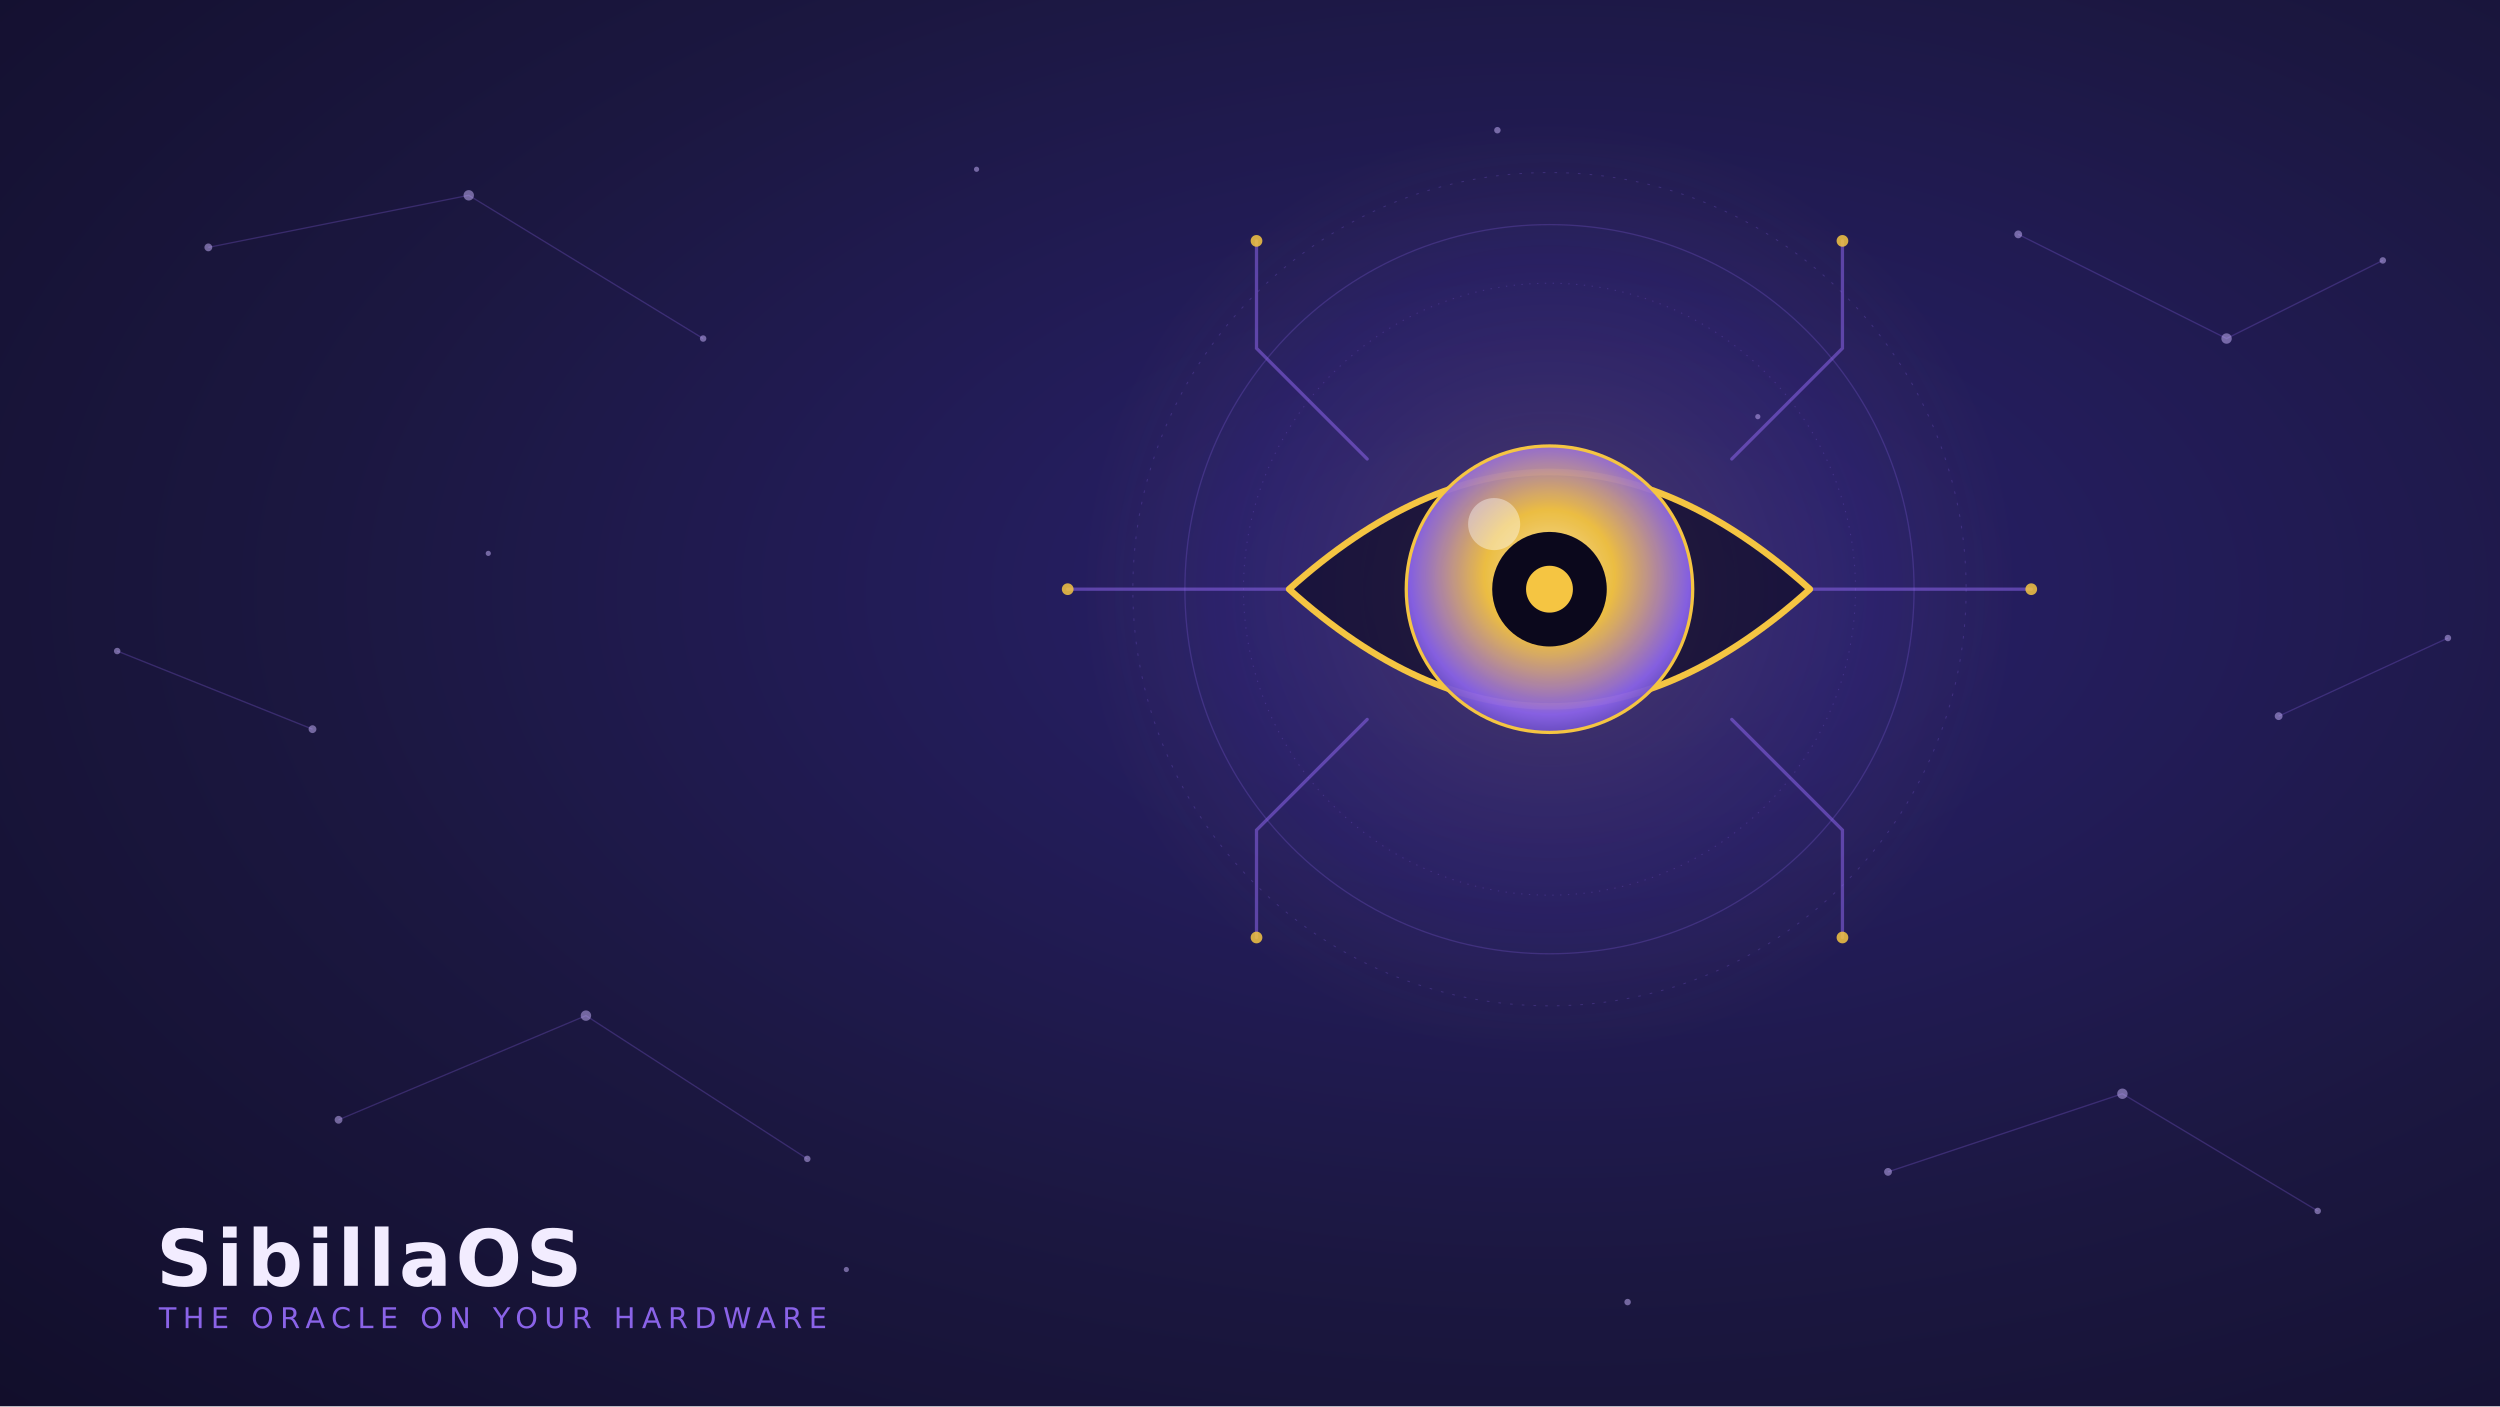
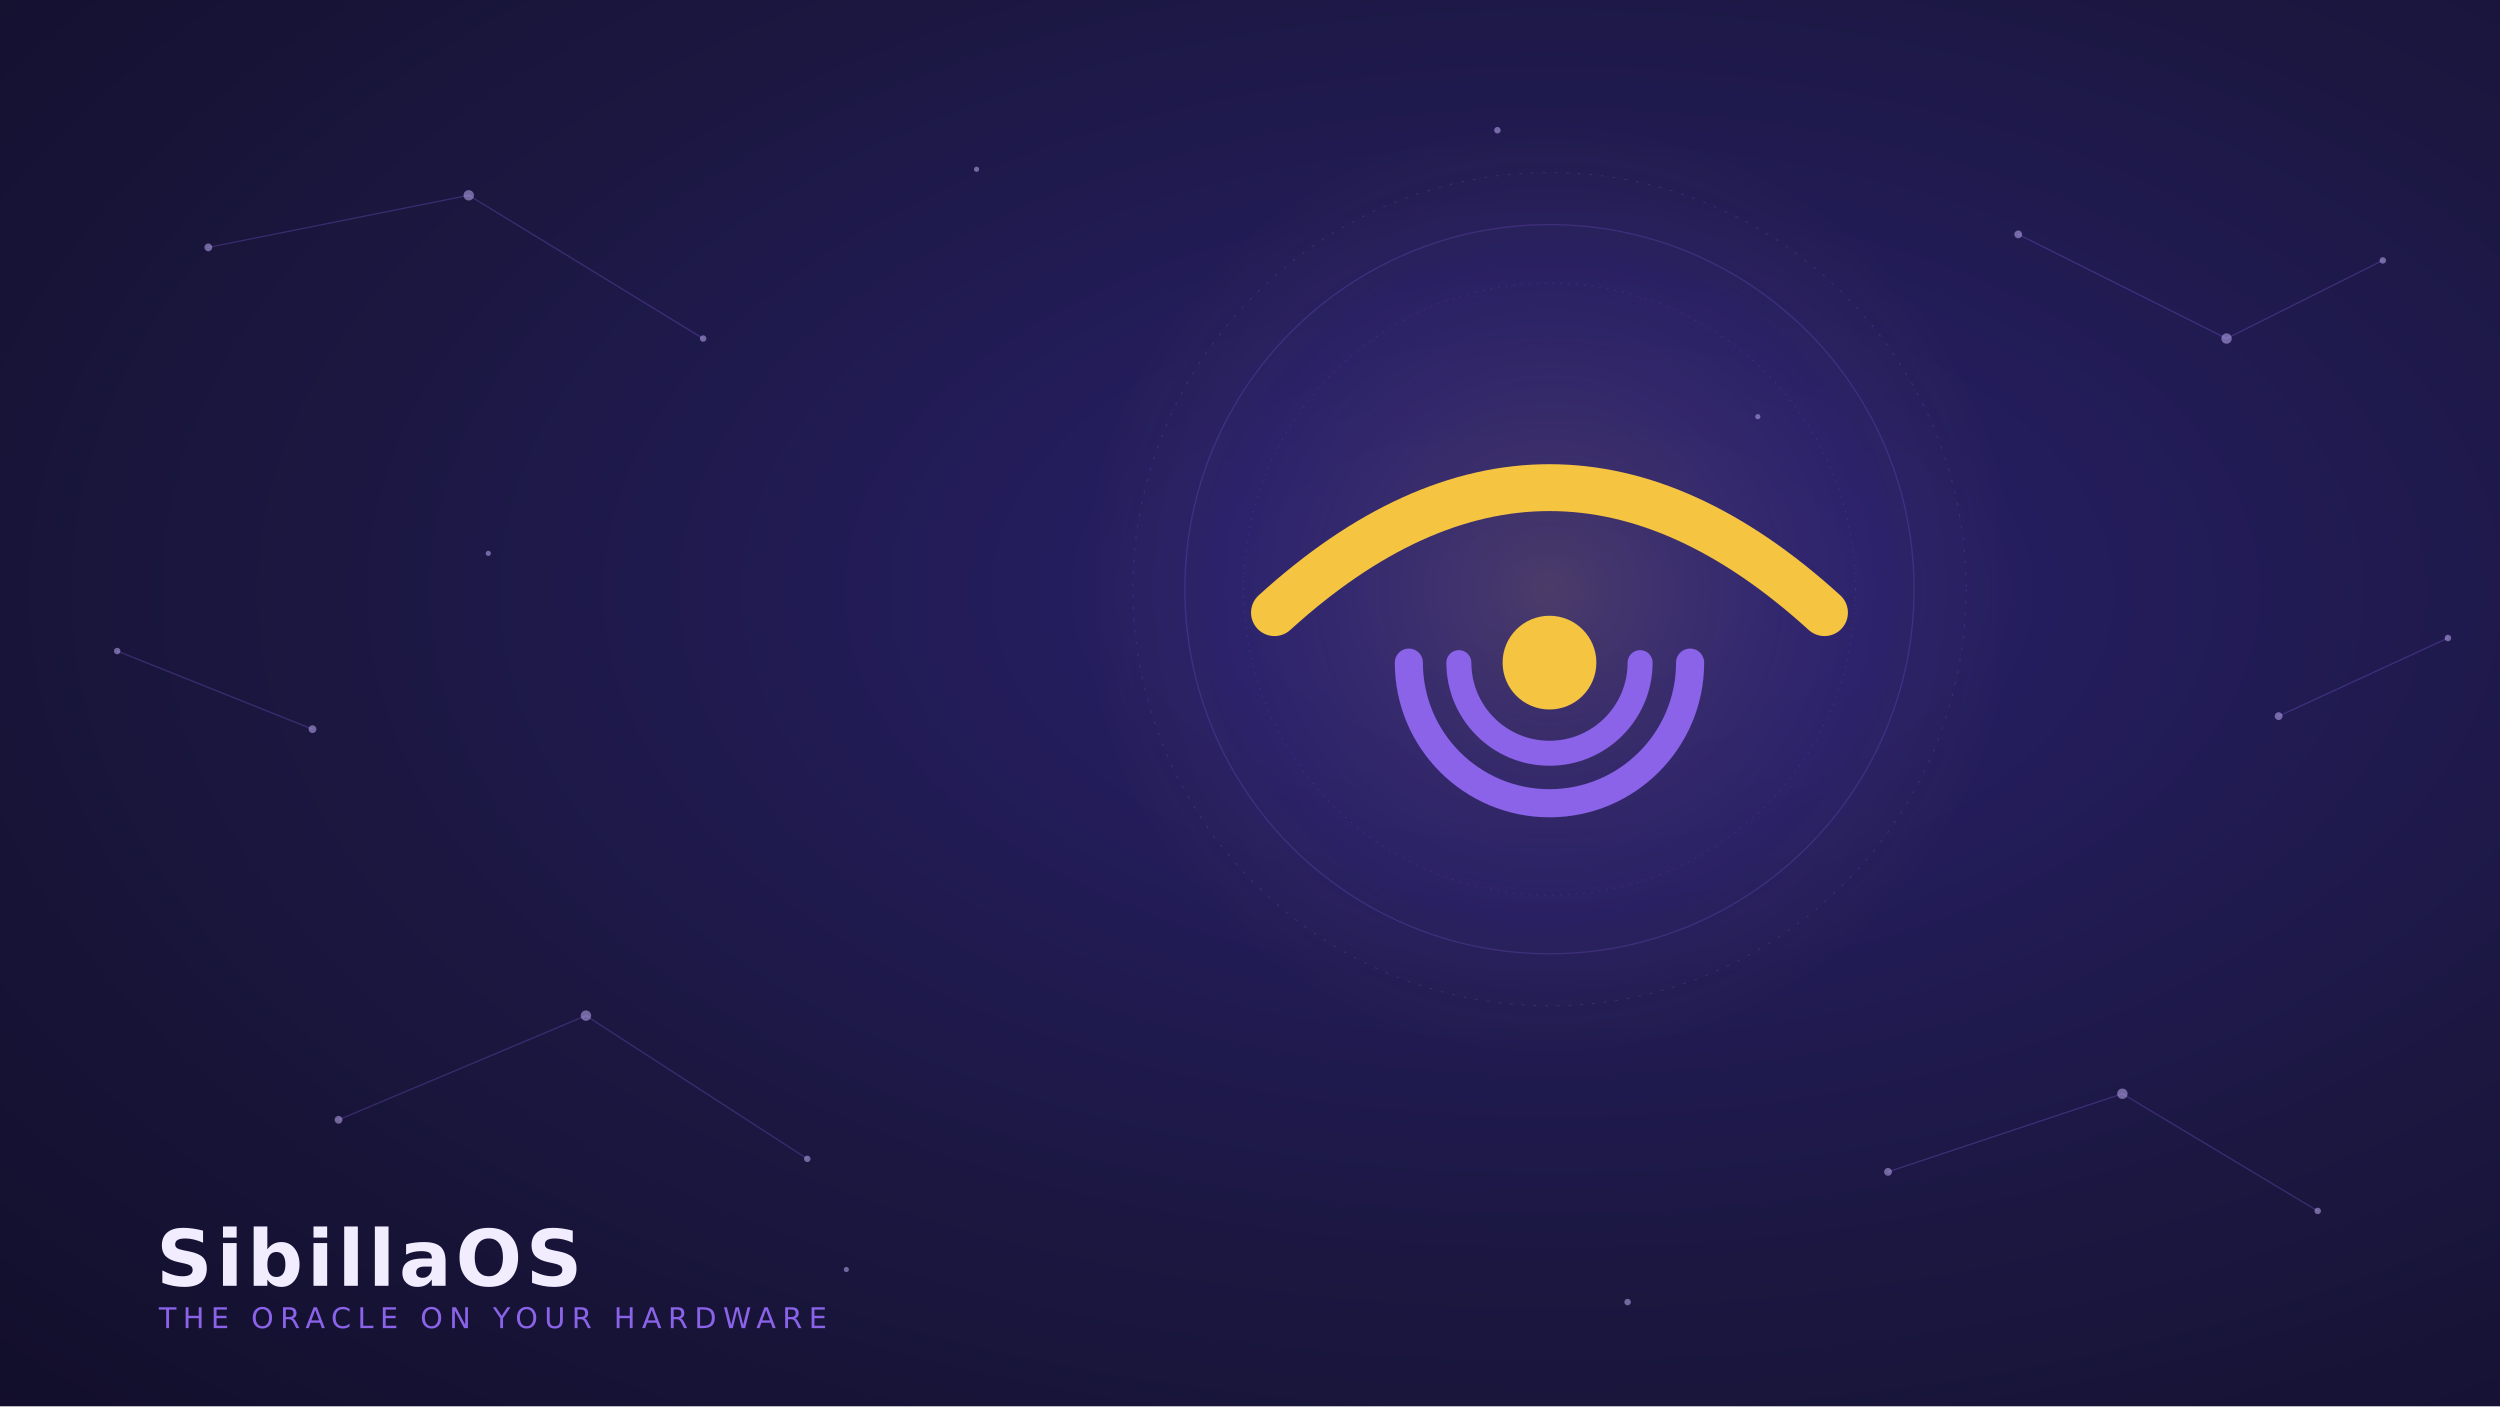
<svg xmlns="http://www.w3.org/2000/svg" viewBox="0 0 3840 2160" width="3840" height="2160">
  <defs>
    <radialGradient id="sky" cx="0.62" cy="0.42" r="1.1">
      <stop offset="0" stop-color="#2a2170" />
      <stop offset="0.45" stop-color="#1b1740" />
      <stop offset="1" stop-color="#0b081c" />
    </radialGradient>
    <radialGradient id="halo" cx="0.5" cy="0.5" r="0.5">
-       <stop offset="0" stop-color="#f5c542" stop-opacity="0.18" />
+       <stop offset="0" stop-color="#f5c542" stop-opacity="0.16" />
      <stop offset="0.7" stop-color="#8a63e8" stop-opacity="0.06" />
      <stop offset="1" stop-color="#f5c542" stop-opacity="0" />
-     </radialGradient>
-     <radialGradient id="iris" cx="0.5" cy="0.45" r="0.65">
-       <stop offset="0" stop-color="#ffe9a8" />
-       <stop offset="0.35" stop-color="#f5c542" />
-       <stop offset="0.75" stop-color="#8a63e8" />
-       <stop offset="1" stop-color="#3d2f8f" />
    </radialGradient>
  </defs>
  <rect width="3840" height="2160" fill="url(#sky)" />
  <g stroke="#8a63e8" stroke-width="2" opacity="0.28">
    <path d="M320 380 L720 300 L1080 520" fill="none" />
    <path d="M520 1720 L900 1560 L1240 1780" fill="none" />
    <path d="M3100 360 L3420 520 L3660 400" fill="none" />
    <path d="M2900 1800 L3260 1680 L3560 1860" fill="none" />
    <path d="M180 1000 L480 1120" fill="none" />
    <path d="M3500 1100 L3760 980" fill="none" />
  </g>
  <g fill="#cbb7ff" opacity="0.5">
    <circle cx="320" cy="380" r="6" />
    <circle cx="720" cy="300" r="8" />
    <circle cx="1080" cy="520" r="5" />
    <circle cx="520" cy="1720" r="6" />
    <circle cx="900" cy="1560" r="8" />
    <circle cx="1240" cy="1780" r="5" />
    <circle cx="3100" cy="360" r="6" />
    <circle cx="3420" cy="520" r="8" />
    <circle cx="3660" cy="400" r="5" />
    <circle cx="2900" cy="1800" r="6" />
    <circle cx="3260" cy="1680" r="8" />
    <circle cx="3560" cy="1860" r="5" />
    <circle cx="180" cy="1000" r="5" />
    <circle cx="480" cy="1120" r="6" />
    <circle cx="3500" cy="1100" r="6" />
    <circle cx="3760" cy="980" r="5" />
    <circle cx="1500" cy="260" r="4" />
    <circle cx="2300" cy="200" r="5" />
    <circle cx="2700" cy="640" r="4" />
    <circle cx="1300" cy="1950" r="4" />
    <circle cx="2500" cy="2000" r="5" />
    <circle cx="750" cy="850" r="4" />
  </g>
  <circle cx="2380" cy="905" r="720" fill="url(#halo)" />
-   <g fill="none" stroke="#8a63e8" stroke-opacity="0.25">
+   <g fill="none" stroke="#8a63e8" stroke-opacity="0.22">
    <circle cx="2380" cy="905" r="560" stroke-width="2" />
    <circle cx="2380" cy="905" r="640" stroke-width="1.5" stroke-dasharray="4 14" />
    <circle cx="2380" cy="905" r="470" stroke-width="1.5" stroke-dasharray="2 10" />
  </g>
-   <g stroke="#8a63e8" stroke-width="5" fill="none" stroke-linecap="round" opacity="0.55">
-     <path d="M1980 905 H1640" />
-     <path d="M2780 905 H3120" />
-     <path d="M2100 705 L1930 535 V370" />
-     <path d="M2660 705 L2830 535 V370" />
-     <path d="M2100 1105 L1930 1275 V1440" />
-     <path d="M2660 1105 L2830 1275 V1440" />
+   <g transform="translate(1765.6 297.8) scale(2.4)">
+     <path d="M80 268 Q 256 108 432 268" fill="none" stroke="#f5c542" stroke-width="30" stroke-linecap="round" />
+     <g fill="none" stroke="#8a63e8" stroke-linecap="round">
+       <path d="M166 300 A 90 90 0 0 0 346 300" stroke-width="18" />
+       <path d="M198 300 A 58 58 0 0 0 314 300" stroke-width="16" />
+     </g>
+     <circle cx="256" cy="300" r="30" fill="#f5c542" />
  </g>
-   <g fill="#f5c542" opacity="0.85">
-     <circle cx="1640" cy="905" r="9" />
-     <circle cx="3120" cy="905" r="9" />
-     <circle cx="1930" cy="370" r="9" />
-     <circle cx="2830" cy="370" r="9" />
-     <circle cx="1930" cy="1440" r="9" />
-     <circle cx="2830" cy="1440" r="9" />
-   </g>
-   <path d="M1980 905 Q 2380 545 2780 905 Q 2380 1265 1980 905 Z" fill="#0b081c" fill-opacity="0.6" stroke="#f5c542" stroke-width="10" stroke-linejoin="round" />
-   <circle cx="2380" cy="905" r="220" fill="url(#iris)" opacity="0.95" />
-   <circle cx="2380" cy="905" r="220" fill="none" stroke="#f5c542" stroke-width="5" />
-   <circle cx="2380" cy="905" r="88" fill="#0b081c" />
-   <circle cx="2380" cy="905" r="36" fill="#f5c542" />
-   <circle cx="2295" cy="805" r="40" fill="#ffffff" opacity="0.4" />
  <g font-family="Ubuntu, DejaVu Sans, sans-serif">
    <text x="240" y="1975" font-size="120" font-weight="bold" fill="#f2ecff" letter-spacing="6">SibillaOS</text>
    <text x="244" y="2040" font-size="44" fill="#8a63e8" letter-spacing="10">THE ORACLE ON YOUR HARDWARE</text>
  </g>
</svg>
